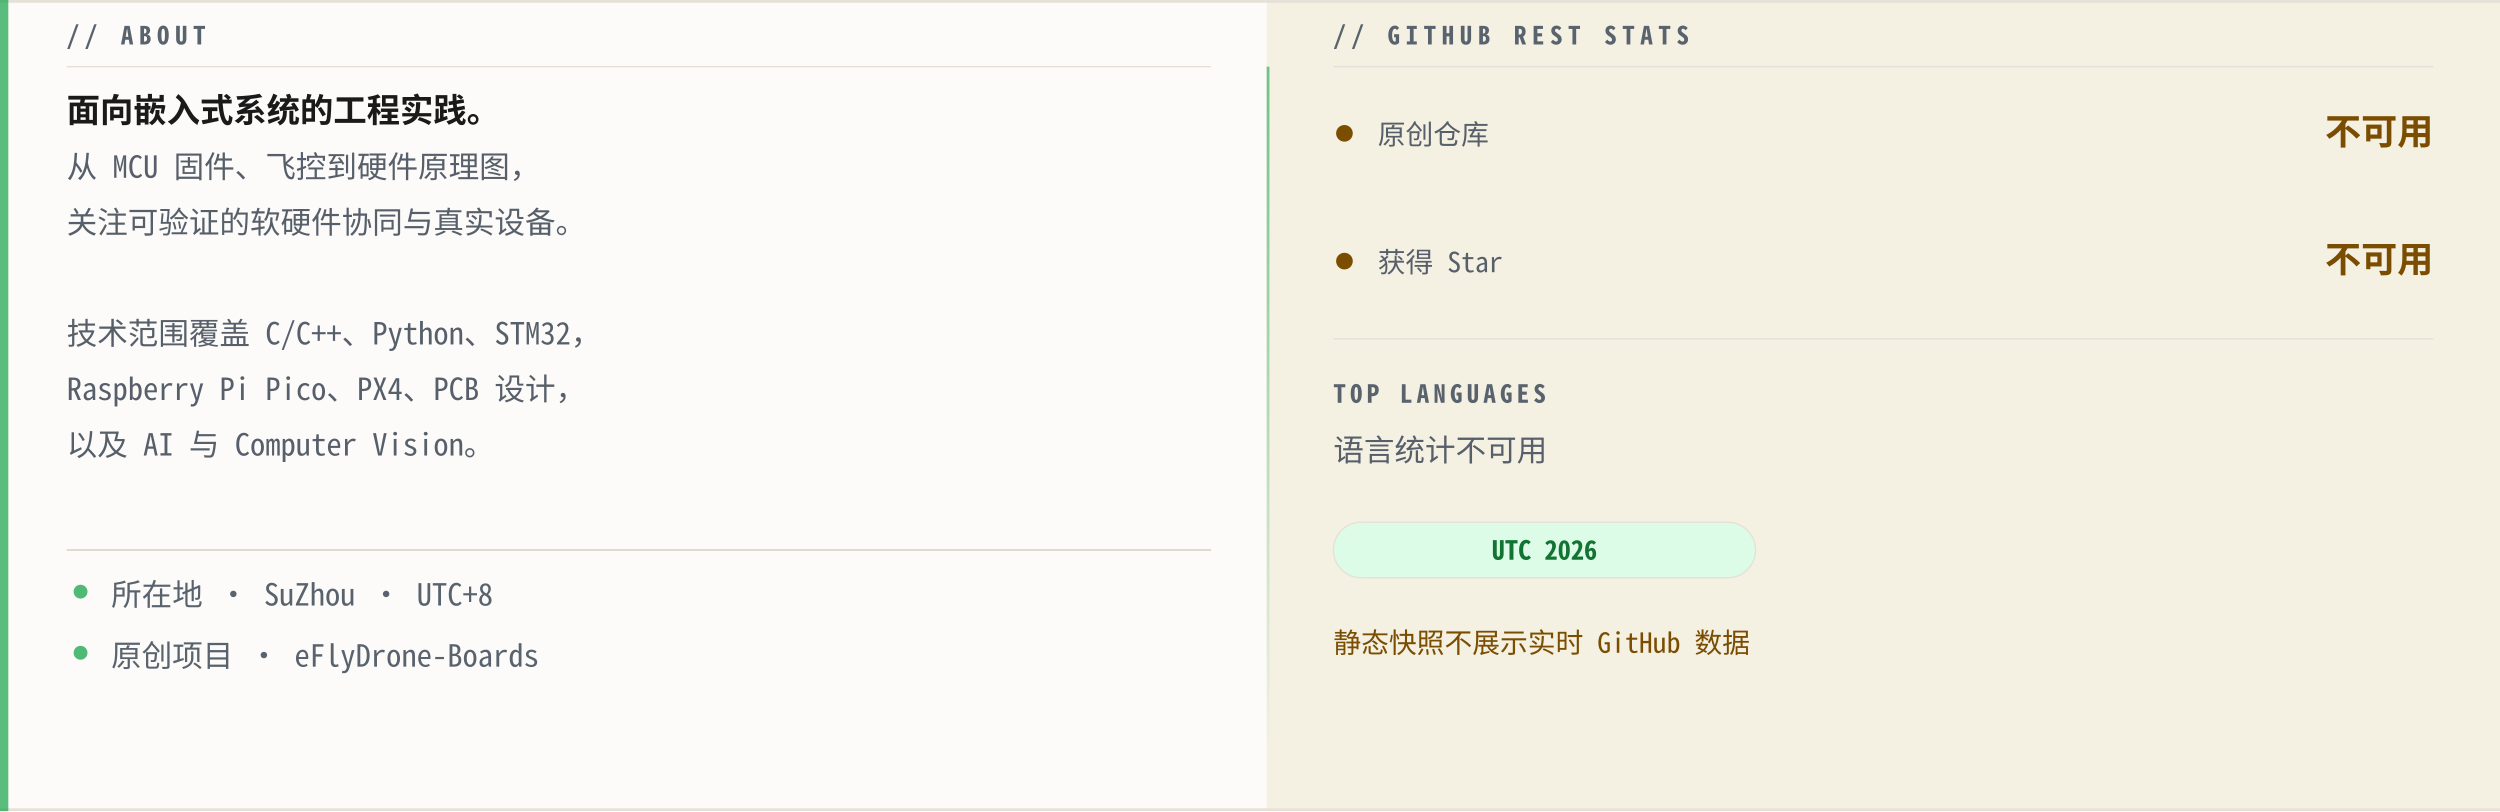
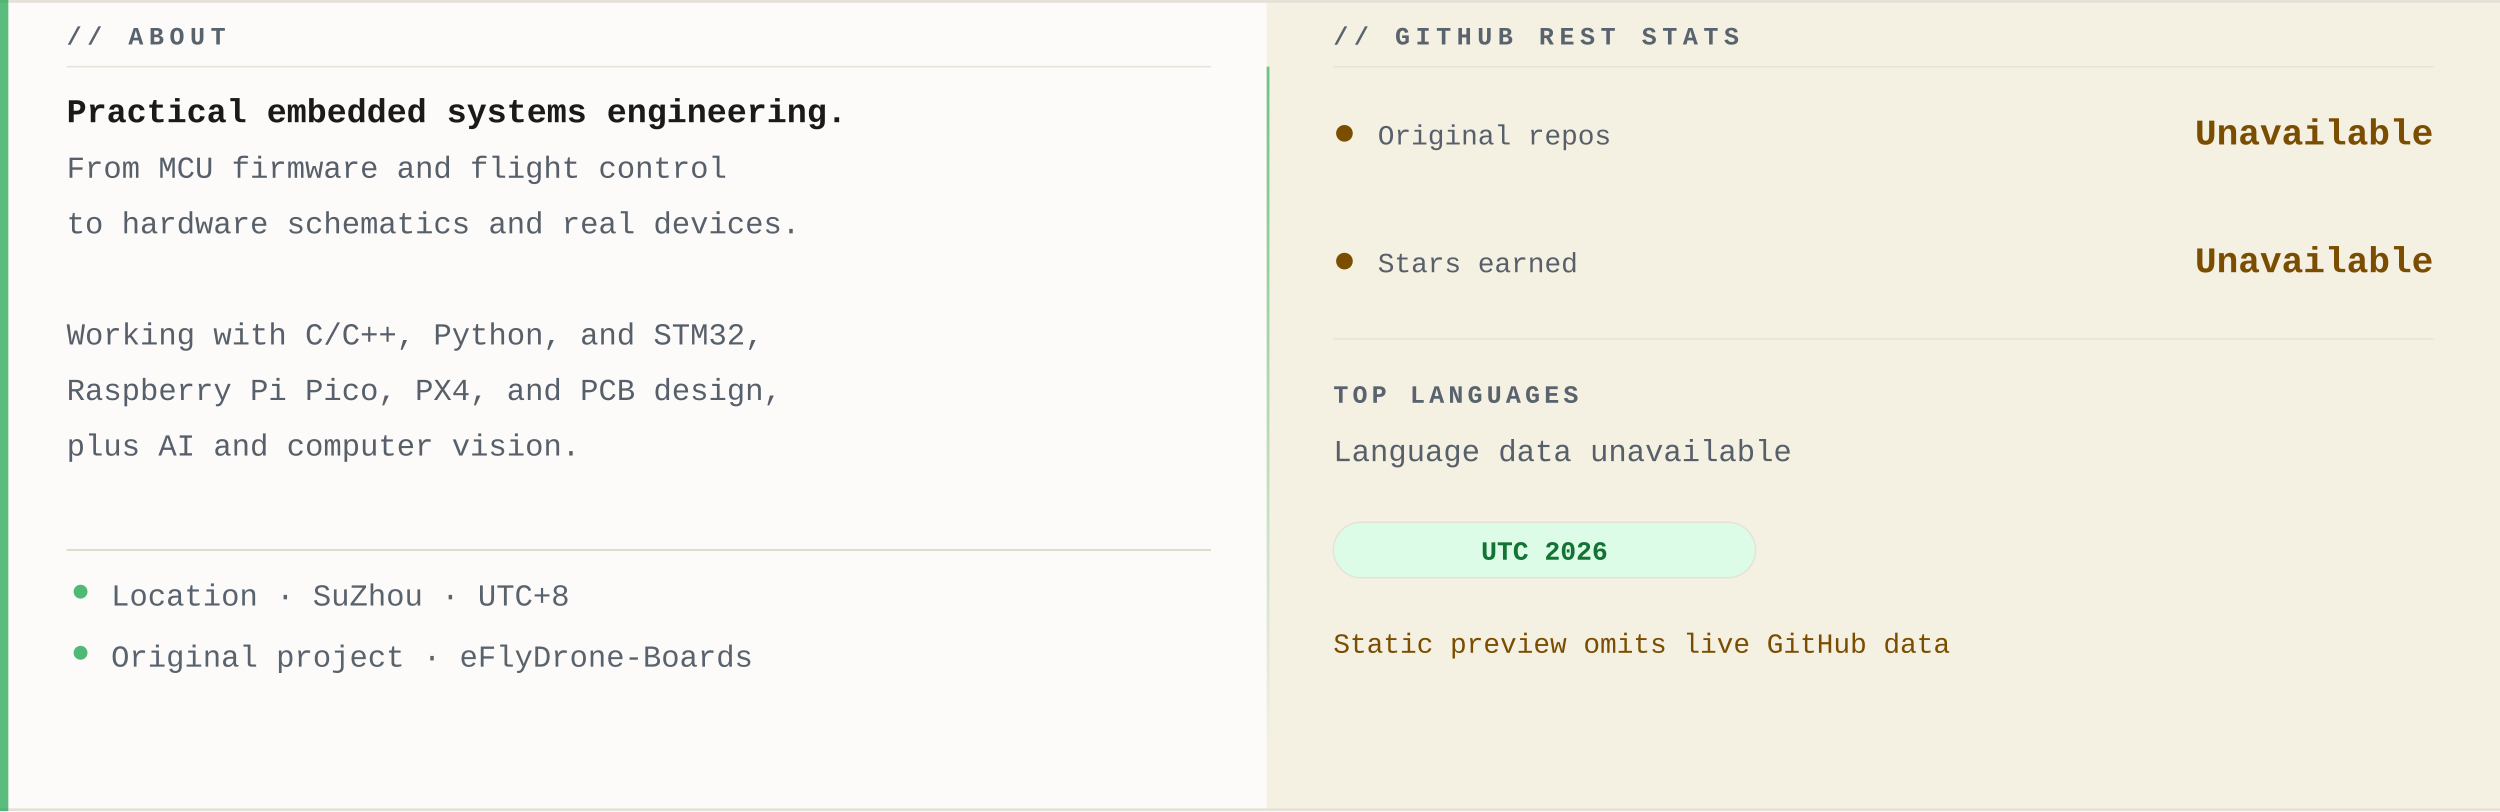
<svg xmlns="http://www.w3.org/2000/svg" width="900" height="292" viewBox="0 0 900 292" role="img" aria-labelledby="title desc">
  <defs>
    <linearGradient id="divider" x1="0" x2="0" y2="1">
      <stop stop-color="#16a34a" stop-opacity=".6" />
      <stop offset="1" stop-color="#16a34a" stop-opacity="0" />
    </linearGradient>
  </defs>
  <rect width="900" height="292" fill="#fcfbf9" />
  <rect x="456" width="444" height="292" fill="#f0ead6" opacity=".65" />
  <path d="M0 .5H900M0 291.5H900" stroke="#e5e1d8" stroke-width="1" />
-   <text x="24" y="16" font-family="'Cascadia Mono','Noto Sans Mono CJK SC','Microsoft YaHei UI',Consolas,monospace" font-size="9" font-weight="700" letter-spacing="2" fill="#59636e">// ABOUT</text>
+   <text x="24" y="16" font-family="'Courier New', Consolas, monospace" font-size="9" font-weight="700" letter-spacing="2" fill="#59636e">// ABOUT</text>
  <path d="M24 24H436" stroke="#e5e1d8" stroke-width=".5" />
-   <text x="24" y="44" font-family="'Cascadia Mono','Noto Sans Mono CJK SC','Microsoft YaHei UI',Consolas,monospace" font-size="12" font-weight="700" fill="#1a1a1a">面向嵌入式系统的工程实践。</text>
-   <text x="24" y="64" font-family="'Cascadia Mono','Noto Sans Mono CJK SC','Microsoft YaHei UI',Consolas,monospace" font-size="11" font-weight="400" fill="#57606a">从 MCU 固件、飞控到硬件原理图，</text>
-   <text x="24" y="84" font-family="'Cascadia Mono','Noto Sans Mono CJK SC','Microsoft YaHei UI',Consolas,monospace" font-size="11" font-weight="400" fill="#57606a">关注可验证的软硬件协同与真实设备。</text>
-   <text x="24" y="124" font-family="'Cascadia Mono','Noto Sans Mono CJK SC','Microsoft YaHei UI',Consolas,monospace" font-size="11" font-weight="400" fill="#57606a">技术范围覆盖 C/C++、Python、STM32，</text>
-   <text x="24" y="144" font-family="'Cascadia Mono','Noto Sans Mono CJK SC','Microsoft YaHei UI',Consolas,monospace" font-size="11" font-weight="400" fill="#57606a">Raspberry Pi Pico、PX4、PCB 设计，</text>
-   <text x="24" y="164" font-family="'Cascadia Mono','Noto Sans Mono CJK SC','Microsoft YaHei UI',Consolas,monospace" font-size="11" font-weight="400" fill="#57606a">以及 AI 与 Computer Vision。</text>
+   <text x="24" y="44" font-family="'Courier New', Consolas, monospace" font-size="12" font-weight="700" fill="#1a1a1a">Practical embedded systems engineering.</text>
+   <text x="24" y="64" font-family="'Courier New', Consolas, monospace" font-size="11" font-weight="400" fill="#57606a">From MCU firmware and flight control</text>
+   <text x="24" y="84" font-family="'Courier New', Consolas, monospace" font-size="11" font-weight="400" fill="#57606a">to hardware schematics and real devices.</text>
+   <text x="24" y="124" font-family="'Courier New', Consolas, monospace" font-size="11" font-weight="400" fill="#57606a">Working with C/C++, Python, and STM32,</text>
+   <text x="24" y="144" font-family="'Courier New', Consolas, monospace" font-size="11" font-weight="400" fill="#57606a">Raspberry Pi Pico, PX4, and PCB design,</text>
+   <text x="24" y="164" font-family="'Courier New', Consolas, monospace" font-size="11" font-weight="400" fill="#57606a">plus AI and computer vision.</text>
  <path d="M24 198H436" stroke="#d4cdbc" stroke-width=".5" />
  <circle cx="29" cy="213" r="2.5" fill="#16a34a" opacity=".75" />
-   <text x="40" y="218" font-family="'Cascadia Mono','Noto Sans Mono CJK SC','Microsoft YaHei UI',Consolas,monospace" font-size="11" fill="#59636e">所在地 · SuZhou · UTC+8</text>
+   <text x="40" y="218" font-family="'Courier New', Consolas, monospace" font-size="11" fill="#59636e">Location · SuZhou · UTC+8</text>
  <circle cx="29" cy="235" r="2.5" fill="#16a34a" opacity=".75" />
-   <text x="40" y="240" font-family="'Cascadia Mono','Noto Sans Mono CJK SC','Microsoft YaHei UI',Consolas,monospace" font-size="11" fill="#59636e">原创项目 · eFlyDrone-Boards</text>
+   <text x="40" y="240" font-family="'Courier New', Consolas, monospace" font-size="11" fill="#59636e">Original project · eFlyDrone-Boards</text>
  <rect x="456" y="24" width="1" height="244" fill="url(#divider)" />
-   <text x="480" y="16" font-family="'Cascadia Mono','Noto Sans Mono CJK SC','Microsoft YaHei UI',Consolas,monospace" font-size="9" font-weight="700" letter-spacing="2" fill="#59636e">// GITHUB REST STATS</text>
+   <text x="480" y="16" font-family="'Courier New', Consolas, monospace" font-size="9" font-weight="700" letter-spacing="2" fill="#59636e">// GITHUB REST STATS</text>
  <path d="M480 24H876" stroke="#e5e1d8" stroke-width=".5" />
  <circle cx="484" cy="48" r="3" fill="#7a4d00" />
-   <text x="496" y="52" font-family="'Cascadia Mono','Noto Sans Mono CJK SC','Microsoft YaHei UI',Consolas,monospace" font-size="10" fill="#57606a">原创仓库</text>
-   <text x="876" y="52" text-anchor="end" font-family="'Cascadia Mono','Noto Sans Mono CJK SC','Microsoft YaHei UI',Consolas,monospace" font-size="13" font-weight="700" fill="#7a4d00">不可用</text>
+   <text x="496" y="52" font-family="'Courier New', Consolas, monospace" font-size="10" fill="#57606a">Original repos</text>
+   <text x="876" y="52" text-anchor="end" font-family="'Courier New', Consolas, monospace" font-size="13" font-weight="700" fill="#7a4d00">Unavailable</text>
  <circle cx="484" cy="94" r="3" fill="#7a4d00" />
-   <text x="496" y="98" font-family="'Cascadia Mono','Noto Sans Mono CJK SC','Microsoft YaHei UI',Consolas,monospace" font-size="10" fill="#57606a">获得 Star</text>
-   <text x="876" y="98" text-anchor="end" font-family="'Cascadia Mono','Noto Sans Mono CJK SC','Microsoft YaHei UI',Consolas,monospace" font-size="13" font-weight="700" fill="#7a4d00">不可用</text>
+   <text x="496" y="98" font-family="'Courier New', Consolas, monospace" font-size="10" fill="#57606a">Stars earned</text>
+   <text x="876" y="98" text-anchor="end" font-family="'Courier New', Consolas, monospace" font-size="13" font-weight="700" fill="#7a4d00">Unavailable</text>
  <path d="M480 122H876" stroke="#e5e1d8" stroke-width=".5" />
-   <text x="480" y="145" font-family="'Cascadia Mono','Noto Sans Mono CJK SC','Microsoft YaHei UI',Consolas,monospace" font-size="9" font-weight="700" letter-spacing="1.5" fill="#59636e">TOP LANGUAGES</text>
-   <text x="480" y="166" font-family="'Cascadia Mono','Noto Sans Mono CJK SC','Microsoft YaHei UI',Consolas,monospace" font-size="11" fill="#57606a">语言统计不可用</text>
+   <text x="480" y="145" font-family="'Courier New', Consolas, monospace" font-size="9" font-weight="700" letter-spacing="1.5" fill="#59636e">TOP LANGUAGES</text>
+   <text x="480" y="166" font-family="'Courier New', Consolas, monospace" font-size="11" fill="#57606a">Language data unavailable</text>
  <rect x="480" y="188" width="152" height="20" rx="10" fill="#dcfce7" stroke="#e5e1d8" stroke-width=".5" />
-   <text x="556" y="201.5" text-anchor="middle" font-family="'Cascadia Mono','Noto Sans Mono CJK SC','Microsoft YaHei UI',Consolas,monospace" font-size="9.5" font-weight="700" fill="#137333">UTC 2026</text>
-   <text x="480" y="235" font-family="'Cascadia Mono','Noto Sans Mono CJK SC','Microsoft YaHei UI',Consolas,monospace" font-size="10" fill="#7a4d00">静态快照不展示实时 GitHub 数据</text>
+   <text x="556" y="201.5" text-anchor="middle" font-family="'Courier New', Consolas, monospace" font-size="9.5" font-weight="700" fill="#137333">UTC 2026</text>
+   <text x="480" y="235" font-family="'Courier New', Consolas, monospace" font-size="10" fill="#7a4d00">Static preview omits live GitHub data</text>
  <rect width="3" height="292" fill="#16a34a" opacity=".7" />
</svg>
